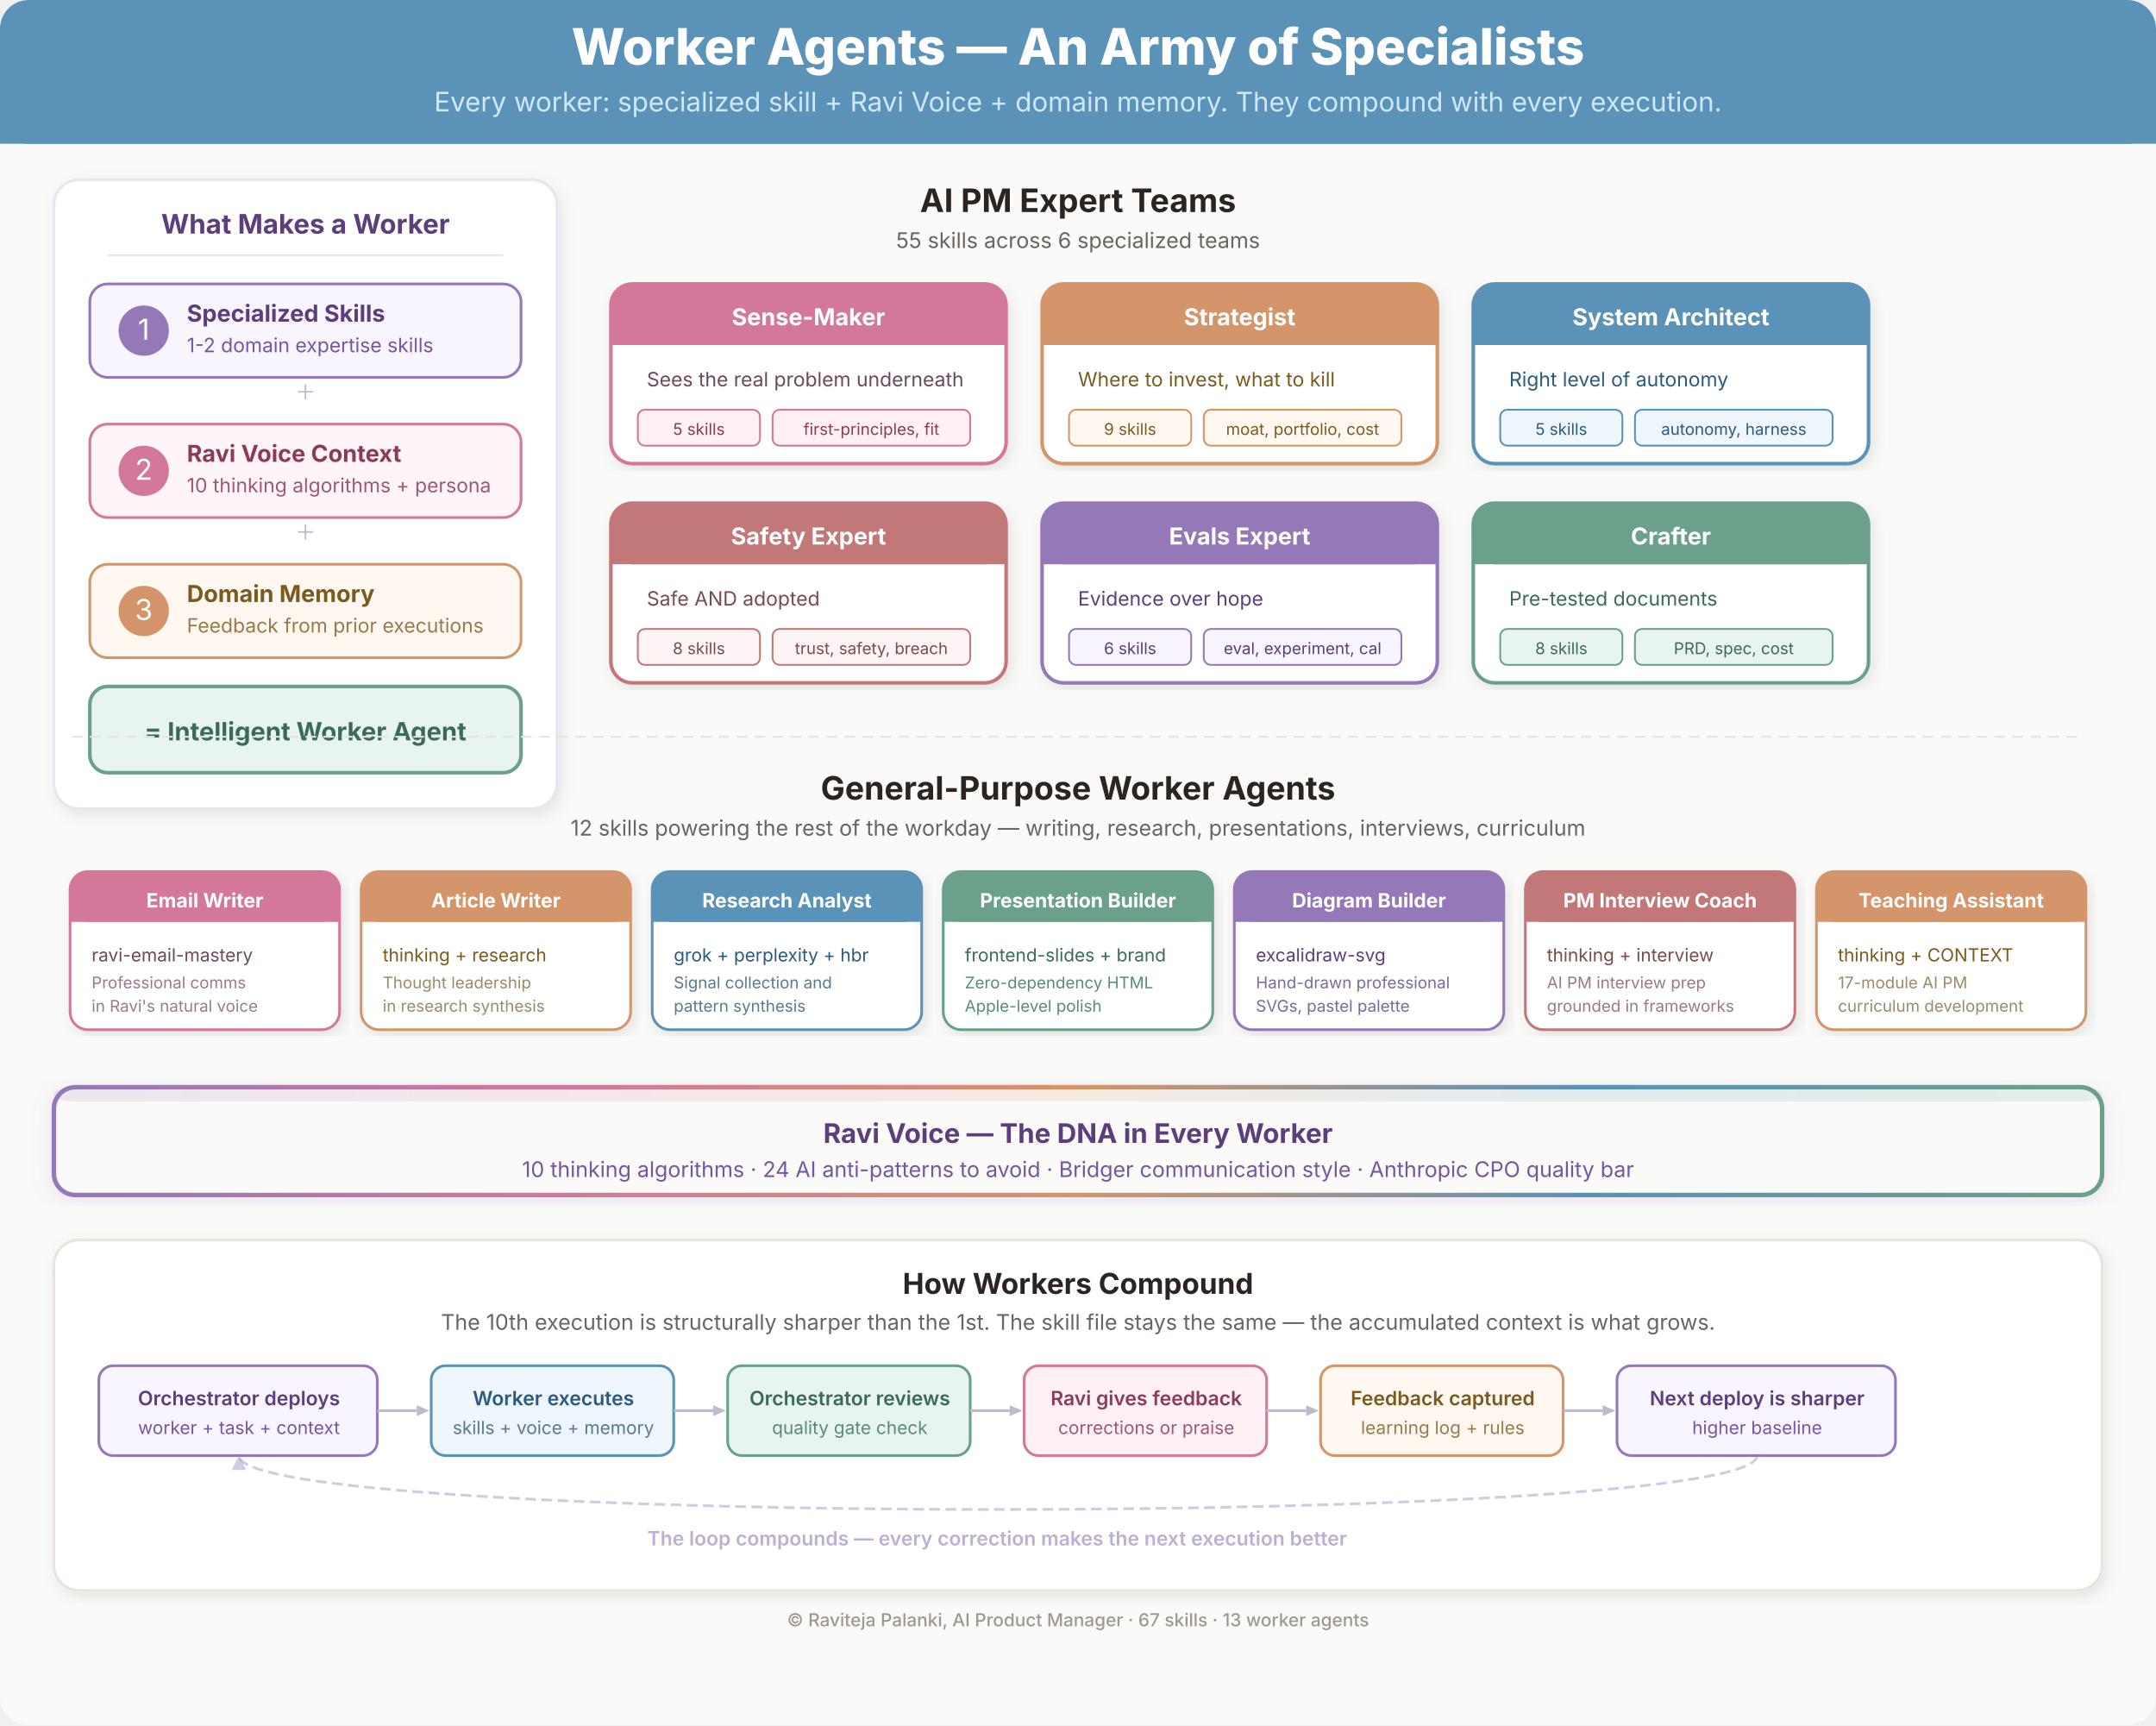
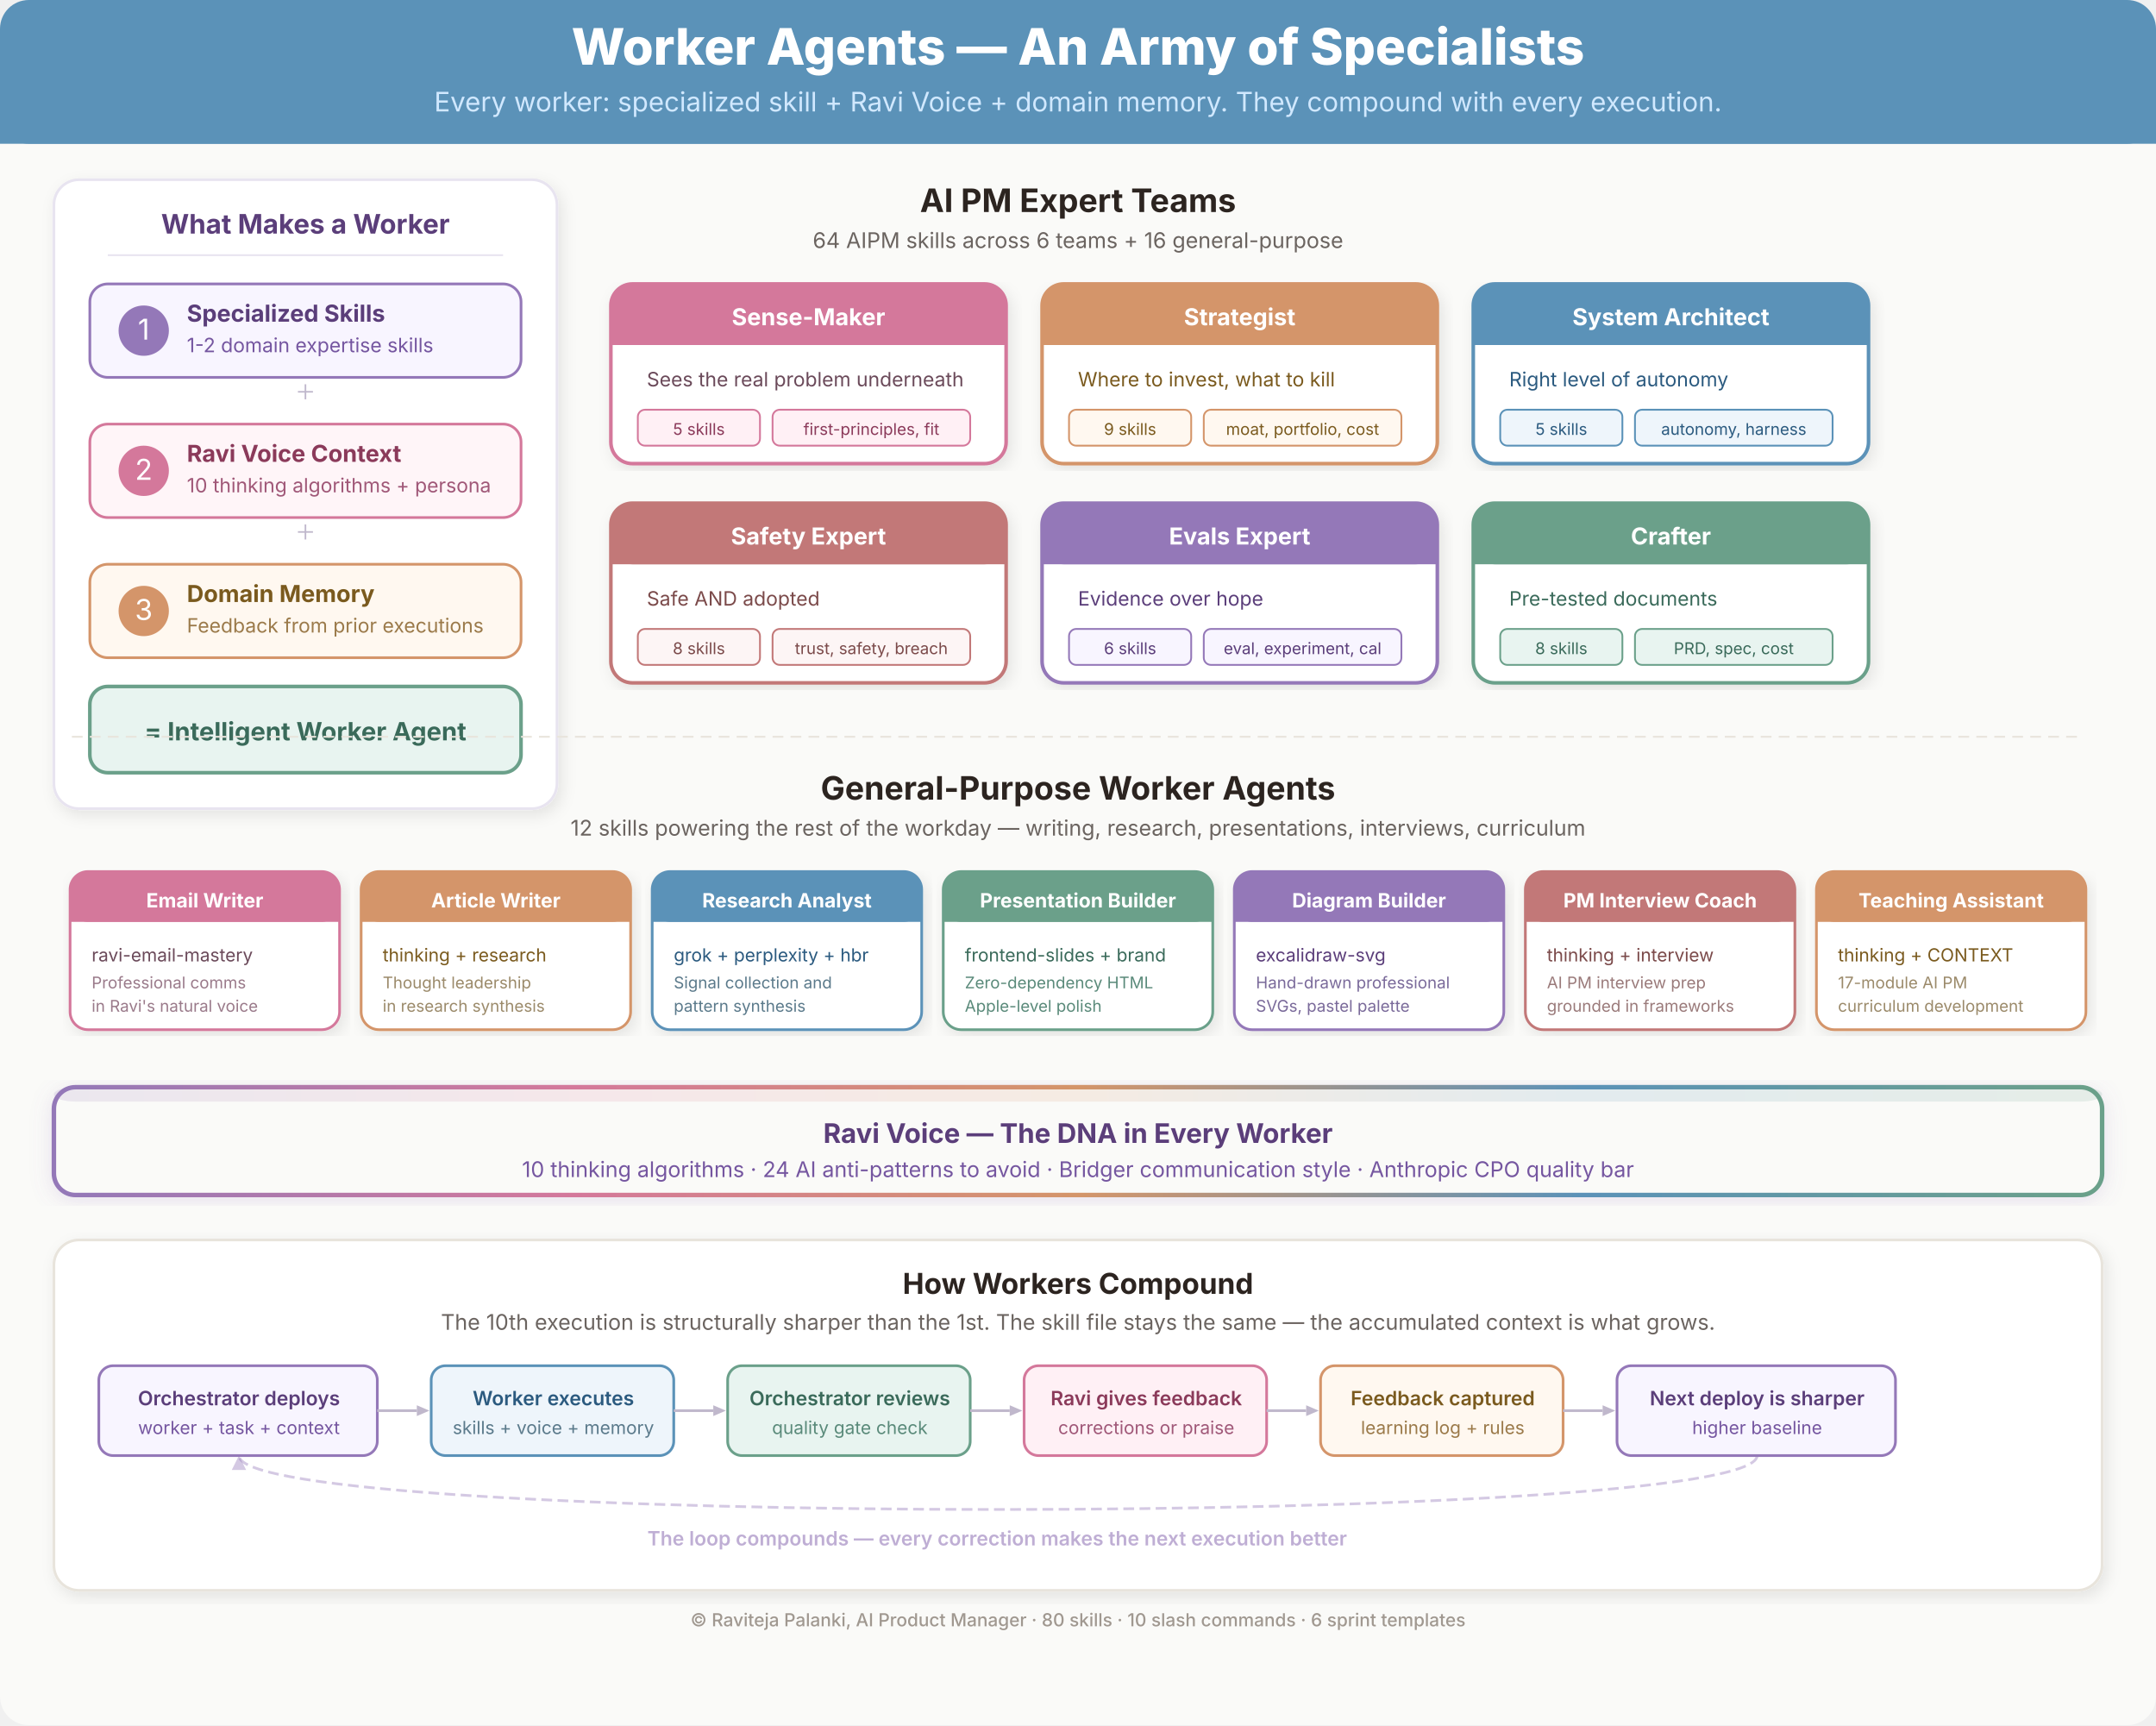
<svg xmlns="http://www.w3.org/2000/svg" viewBox="0 0 1200 960" width="1200" height="960">
  <defs>
    <filter id="s" x="-4%" y="-4%" width="108%" height="108%">
      <feDropShadow dx="2" dy="3" stdDeviation="4" flood-color="#000000" flood-opacity="0.09" />
    </filter>
    <filter id="glow" x="-10%" y="-10%" width="120%" height="120%">
      <feDropShadow dx="0" dy="2" stdDeviation="6" flood-color="#9478B8" flood-opacity="0.19" />
    </filter>
    <linearGradient id="dnaGrad" x1="0%" y1="0%" x2="100%" y2="0%">
      <stop offset="0%" stop-color="#9478B8" />
      <stop offset="25%" stop-color="#D4789B" />
      <stop offset="50%" stop-color="#D4956A" />
      <stop offset="75%" stop-color="#5B92B8" />
      <stop offset="100%" stop-color="#6BA08A" />
    </linearGradient>
  </defs>
  <rect width="1200" height="960" rx="16" fill="#FAFAF8" />
  <rect x="0" y="0" width="1200" height="80" rx="16" fill="#5B92B8" />
  <rect x="0" y="60" width="1200" height="20" fill="#5B92B8" />
  <text x="600" y="36" text-anchor="middle" fill="#FFFFFF" font-size="28" font-weight="800" font-family="Inter, Segoe UI, sans-serif">Worker Agents — An Army of Specialists</text>
  <text x="600" y="62" text-anchor="middle" fill="#D0E8FF" font-size="15" font-family="Inter, sans-serif">Every worker: specialized skill + Ravi Voice + domain memory. They compound with every execution.</text>
  <rect x="30" y="100" width="280" height="350" rx="14" fill="#FFFFFF" stroke="#E8E4F0" stroke-width="1.5" filter="url(#s)" />
  <text x="170" y="130" text-anchor="middle" fill="#5B3E7A" font-size="15" font-weight="700" font-family="Inter, sans-serif">What Makes a Worker</text>
  <line x1="60" y1="142" x2="280" y2="142" stroke="#E8E4F0" stroke-width="1" />
  <rect x="50" y="158" width="240" height="52" rx="10" fill="#F8F5FF" stroke="#9478B8" stroke-width="1.5" />
  <circle cx="80" cy="184" r="14" fill="#9478B8" />
  <text x="80" y="189" text-anchor="middle" fill="#FFFFFF" font-size="16" font-family="Inter, sans-serif">1</text>
  <text x="104" y="179" fill="#5B3E7A" font-size="13" font-weight="700" font-family="Inter, sans-serif">Specialized Skills</text>
  <text x="104" y="196" fill="#7556A0" font-size="11" font-family="Inter, sans-serif">1-2 domain expertise skills</text>
  <text x="170" y="224" text-anchor="middle" fill="#C0B8CC" font-size="18">+</text>
  <rect x="50" y="236" width="240" height="52" rx="10" fill="#FFF5F8" stroke="#D4789B" stroke-width="1.5" />
  <circle cx="80" cy="262" r="14" fill="#D4789B" />
  <text x="80" y="267" text-anchor="middle" fill="#FFFFFF" font-size="16" font-family="Inter, sans-serif">2</text>
  <text x="104" y="257" fill="#8B3A5A" font-size="13" font-weight="700" font-family="Inter, sans-serif">Ravi Voice Context</text>
  <text x="104" y="274" fill="#A05878" font-size="11" font-family="Inter, sans-serif">10 thinking algorithms + persona</text>
  <text x="170" y="302" text-anchor="middle" fill="#C0B8CC" font-size="18">+</text>
  <rect x="50" y="314" width="240" height="52" rx="10" fill="#FFF8F0" stroke="#D4956A" stroke-width="1.5" />
  <circle cx="80" cy="340" r="14" fill="#D4956A" />
  <text x="80" y="345" text-anchor="middle" fill="#FFFFFF" font-size="16" font-family="Inter, sans-serif">3</text>
  <text x="104" y="335" fill="#7A5A1E" font-size="13" font-weight="700" font-family="Inter, sans-serif">Domain Memory</text>
  <text x="104" y="352" fill="#9B7A4A" font-size="11" font-family="Inter, sans-serif">Feedback from prior executions</text>
  <rect x="50" y="382" width="240" height="48" rx="10" fill="#E8F4F0" stroke="#6BA08A" stroke-width="2" />
  <text x="170" y="412" text-anchor="middle" fill="#3A6A5A" font-size="14" font-weight="700" font-family="Inter, sans-serif">= Intelligent Worker Agent</text>
  <text x="600" y="118" text-anchor="middle" fill="#2C2420" font-size="18" font-weight="700" font-family="Inter, sans-serif">AI PM Expert Teams</text>
-   <text x="600" y="138" text-anchor="middle" fill="#6B6460" font-size="12" font-family="Inter, sans-serif">55 skills across 6 specialized teams</text>
+   <text x="600" y="138" text-anchor="middle" fill="#6B6460" font-size="12" font-family="Inter, sans-serif">64 AIPM skills across 6 teams + 16 general-purpose</text>
  <rect x="340" y="158" width="220" height="100" rx="12" fill="#FFFFFF" stroke="#D4789B" stroke-width="2" filter="url(#s)" />
  <rect x="340" y="158" width="220" height="34" rx="12" fill="#D4789B" />
  <rect x="340" y="178" width="220" height="14" fill="#D4789B" />
  <text x="450" y="181" text-anchor="middle" fill="#FFFFFF" font-size="13" font-weight="700" font-family="Inter, sans-serif">Sense-Maker</text>
  <text x="360" y="215" fill="#6B4A5A" font-size="11" font-family="Inter, sans-serif">Sees the real problem underneath</text>
  <rect x="355" y="228" width="68" height="20" rx="4" fill="#FFF0F5" stroke="#D4789B" stroke-width="1" />
  <text x="389" y="242" text-anchor="middle" fill="#8B3A5A" font-size="9" font-family="Inter, sans-serif">5 skills</text>
  <rect x="430" y="228" width="110" height="20" rx="4" fill="#FFF0F5" stroke="#D4789B" stroke-width="1" />
  <text x="485" y="242" text-anchor="middle" fill="#8B3A5A" font-size="9" font-family="Inter, sans-serif">first-principles, fit</text>
  <rect x="580" y="158" width="220" height="100" rx="12" fill="#FFFFFF" stroke="#D4956A" stroke-width="2" filter="url(#s)" />
  <rect x="580" y="158" width="220" height="34" rx="12" fill="#D4956A" />
  <rect x="580" y="178" width="220" height="14" fill="#D4956A" />
  <text x="690" y="181" text-anchor="middle" fill="#FFFFFF" font-size="13" font-weight="700" font-family="Inter, sans-serif">Strategist</text>
  <text x="600" y="215" fill="#7A5A1E" font-size="11" font-family="Inter, sans-serif">Where to invest, what to kill</text>
  <rect x="595" y="228" width="68" height="20" rx="4" fill="#FFF8F0" stroke="#D4956A" stroke-width="1" />
  <text x="629" y="242" text-anchor="middle" fill="#7A5A1E" font-size="9" font-family="Inter, sans-serif">9 skills</text>
  <rect x="670" y="228" width="110" height="20" rx="4" fill="#FFF8F0" stroke="#D4956A" stroke-width="1" />
  <text x="725" y="242" text-anchor="middle" fill="#7A5A1E" font-size="9" font-family="Inter, sans-serif">moat, portfolio, cost</text>
  <rect x="820" y="158" width="220" height="100" rx="12" fill="#FFFFFF" stroke="#5B92B8" stroke-width="2" filter="url(#s)" />
  <rect x="820" y="158" width="220" height="34" rx="12" fill="#5B92B8" />
  <rect x="820" y="178" width="220" height="14" fill="#5B92B8" />
  <text x="930" y="181" text-anchor="middle" fill="#FFFFFF" font-size="13" font-weight="700" font-family="Inter, sans-serif">System Architect</text>
  <text x="840" y="215" fill="#2B5A7F" font-size="11" font-family="Inter, sans-serif">Right level of autonomy</text>
  <rect x="835" y="228" width="68" height="20" rx="4" fill="#EEF5FB" stroke="#5B92B8" stroke-width="1" />
  <text x="869" y="242" text-anchor="middle" fill="#2B5A7F" font-size="9" font-family="Inter, sans-serif">5 skills</text>
  <rect x="910" y="228" width="110" height="20" rx="4" fill="#EEF5FB" stroke="#5B92B8" stroke-width="1" />
  <text x="965" y="242" text-anchor="middle" fill="#2B5A7F" font-size="9" font-family="Inter, sans-serif">autonomy, harness</text>
  <rect x="340" y="280" width="220" height="100" rx="12" fill="#FFFFFF" stroke="#C27878" stroke-width="2" filter="url(#s)" />
  <rect x="340" y="280" width="220" height="34" rx="12" fill="#C27878" />
  <rect x="340" y="300" width="220" height="14" fill="#C27878" />
  <text x="450" y="303" text-anchor="middle" fill="#FFFFFF" font-size="13" font-weight="700" font-family="Inter, sans-serif">Safety Expert</text>
  <text x="360" y="337" fill="#7B4A4A" font-size="11" font-family="Inter, sans-serif">Safe AND adopted</text>
  <rect x="355" y="350" width="68" height="20" rx="4" fill="#FDF5F5" stroke="#C27878" stroke-width="1" />
  <text x="389" y="364" text-anchor="middle" fill="#7B4A4A" font-size="9" font-family="Inter, sans-serif">8 skills</text>
  <rect x="430" y="350" width="110" height="20" rx="4" fill="#FDF5F5" stroke="#C27878" stroke-width="1" />
  <text x="485" y="364" text-anchor="middle" fill="#7B4A4A" font-size="9" font-family="Inter, sans-serif">trust, safety, breach</text>
  <rect x="580" y="280" width="220" height="100" rx="12" fill="#FFFFFF" stroke="#9478B8" stroke-width="2" filter="url(#s)" />
  <rect x="580" y="280" width="220" height="34" rx="12" fill="#9478B8" />
  <rect x="580" y="300" width="220" height="14" fill="#9478B8" />
  <text x="690" y="303" text-anchor="middle" fill="#FFFFFF" font-size="13" font-weight="700" font-family="Inter, sans-serif">Evals Expert</text>
  <text x="600" y="337" fill="#5B3E7A" font-size="11" font-family="Inter, sans-serif">Evidence over hope</text>
  <rect x="595" y="350" width="68" height="20" rx="4" fill="#F8F5FF" stroke="#9478B8" stroke-width="1" />
  <text x="629" y="364" text-anchor="middle" fill="#5B3E7A" font-size="9" font-family="Inter, sans-serif">6 skills</text>
  <rect x="670" y="350" width="110" height="20" rx="4" fill="#F8F5FF" stroke="#9478B8" stroke-width="1" />
  <text x="725" y="364" text-anchor="middle" fill="#5B3E7A" font-size="9" font-family="Inter, sans-serif">eval, experiment, cal</text>
  <rect x="820" y="280" width="220" height="100" rx="12" fill="#FFFFFF" stroke="#6BA08A" stroke-width="2" filter="url(#s)" />
  <rect x="820" y="280" width="220" height="34" rx="12" fill="#6BA08A" />
  <rect x="820" y="300" width="220" height="14" fill="#6BA08A" />
  <text x="930" y="303" text-anchor="middle" fill="#FFFFFF" font-size="13" font-weight="700" font-family="Inter, sans-serif">Crafter</text>
  <text x="840" y="337" fill="#3A6A5A" font-size="11" font-family="Inter, sans-serif">Pre-tested documents</text>
  <rect x="835" y="350" width="68" height="20" rx="4" fill="#E8F4F0" stroke="#6BA08A" stroke-width="1" />
  <text x="869" y="364" text-anchor="middle" fill="#3A6A5A" font-size="9" font-family="Inter, sans-serif">8 skills</text>
  <rect x="910" y="350" width="110" height="20" rx="4" fill="#E8F4F0" stroke="#6BA08A" stroke-width="1" />
  <text x="965" y="364" text-anchor="middle" fill="#3A6A5A" font-size="9" font-family="Inter, sans-serif">PRD, spec, cost</text>
  <line x1="40" y1="410" x2="1160" y2="410" stroke="#E8E4DC" stroke-width="1" stroke-dasharray="6,4" />
  <text x="600" y="445" text-anchor="middle" fill="#2C2420" font-size="18" font-weight="700" font-family="Inter, sans-serif">General-Purpose Worker Agents</text>
  <text x="600" y="465" text-anchor="middle" fill="#6B6460" font-size="12" font-family="Inter, sans-serif">12 skills powering the rest of the workday — writing, research, presentations, interviews, curriculum</text>
  <rect x="39" y="485" width="150" height="88" rx="10" fill="#FFFFFF" stroke="#D4789B" stroke-width="1.5" filter="url(#s)" />
  <rect x="39" y="485" width="150" height="28" rx="10" fill="#D4789B" />
  <rect x="39" y="503" width="150" height="10" fill="#D4789B" />
  <text x="114" y="505" text-anchor="middle" fill="#FFFFFF" font-size="11" font-weight="700" font-family="Inter, sans-serif">Email Writer</text>
  <text x="51" y="535" fill="#6B4A5A" font-size="10" font-family="Inter, sans-serif">ravi-email-mastery</text>
  <text x="51" y="550" fill="#9A7A8A" font-size="9" font-family="Inter, sans-serif">Professional comms</text>
  <text x="51" y="563" fill="#9A7A8A" font-size="9" font-family="Inter, sans-serif">in Ravi's natural voice</text>
  <rect x="201" y="485" width="150" height="88" rx="10" fill="#FFFFFF" stroke="#D4956A" stroke-width="1.5" filter="url(#s)" />
  <rect x="201" y="485" width="150" height="28" rx="10" fill="#D4956A" />
  <rect x="201" y="503" width="150" height="10" fill="#D4956A" />
  <text x="276" y="505" text-anchor="middle" fill="#FFFFFF" font-size="11" font-weight="700" font-family="Inter, sans-serif">Article Writer</text>
  <text x="213" y="535" fill="#7A5A1E" font-size="10" font-family="Inter, sans-serif">thinking + research</text>
  <text x="213" y="550" fill="#9B8A6A" font-size="9" font-family="Inter, sans-serif">Thought leadership</text>
  <text x="213" y="563" fill="#9B8A6A" font-size="9" font-family="Inter, sans-serif">in research synthesis</text>
  <rect x="363" y="485" width="150" height="88" rx="10" fill="#FFFFFF" stroke="#5B92B8" stroke-width="1.5" filter="url(#s)" />
  <rect x="363" y="485" width="150" height="28" rx="10" fill="#5B92B8" />
  <rect x="363" y="503" width="150" height="10" fill="#5B92B8" />
  <text x="438" y="505" text-anchor="middle" fill="#FFFFFF" font-size="11" font-weight="700" font-family="Inter, sans-serif">Research Analyst</text>
  <text x="375" y="535" fill="#2B5A7F" font-size="10" font-family="Inter, sans-serif">grok + perplexity + hbr</text>
  <text x="375" y="550" fill="#5B7A8B" font-size="9" font-family="Inter, sans-serif">Signal collection and</text>
  <text x="375" y="563" fill="#5B7A8B" font-size="9" font-family="Inter, sans-serif">pattern synthesis</text>
  <rect x="525" y="485" width="150" height="88" rx="10" fill="#FFFFFF" stroke="#6BA08A" stroke-width="1.5" filter="url(#s)" />
  <rect x="525" y="485" width="150" height="28" rx="10" fill="#6BA08A" />
  <rect x="525" y="503" width="150" height="10" fill="#6BA08A" />
  <text x="600" y="505" text-anchor="middle" fill="#FFFFFF" font-size="11" font-weight="700" font-family="Inter, sans-serif">Presentation Builder</text>
  <text x="537" y="535" fill="#3A6A5A" font-size="10" font-family="Inter, sans-serif">frontend-slides + brand</text>
  <text x="537" y="550" fill="#5A8A7A" font-size="9" font-family="Inter, sans-serif">Zero-dependency HTML</text>
  <text x="537" y="563" fill="#5A8A7A" font-size="9" font-family="Inter, sans-serif">Apple-level polish</text>
  <rect x="687" y="485" width="150" height="88" rx="10" fill="#FFFFFF" stroke="#9478B8" stroke-width="1.5" filter="url(#s)" />
  <rect x="687" y="485" width="150" height="28" rx="10" fill="#9478B8" />
  <rect x="687" y="503" width="150" height="10" fill="#9478B8" />
  <text x="762" y="505" text-anchor="middle" fill="#FFFFFF" font-size="11" font-weight="700" font-family="Inter, sans-serif">Diagram Builder</text>
  <text x="699" y="535" fill="#5B3E7A" font-size="10" font-family="Inter, sans-serif">excalidraw-svg</text>
  <text x="699" y="550" fill="#7A6A9A" font-size="9" font-family="Inter, sans-serif">Hand-drawn professional</text>
  <text x="699" y="563" fill="#7A6A9A" font-size="9" font-family="Inter, sans-serif">SVGs, pastel palette</text>
  <rect x="849" y="485" width="150" height="88" rx="10" fill="#FFFFFF" stroke="#C27878" stroke-width="1.5" filter="url(#s)" />
  <rect x="849" y="485" width="150" height="28" rx="10" fill="#C27878" />
  <rect x="849" y="503" width="150" height="10" fill="#C27878" />
  <text x="924" y="505" text-anchor="middle" fill="#FFFFFF" font-size="11" font-weight="700" font-family="Inter, sans-serif">PM Interview Coach</text>
  <text x="861" y="535" fill="#7B4A4A" font-size="10" font-family="Inter, sans-serif">thinking + interview</text>
  <text x="861" y="550" fill="#9A7A7A" font-size="9" font-family="Inter, sans-serif">AI PM interview prep</text>
  <text x="861" y="563" fill="#9A7A7A" font-size="9" font-family="Inter, sans-serif">grounded in frameworks</text>
  <rect x="1011" y="485" width="150" height="88" rx="10" fill="#FFFFFF" stroke="#D4956A" stroke-width="1.5" filter="url(#s)" />
  <rect x="1011" y="485" width="150" height="28" rx="10" fill="#D4956A" />
  <rect x="1011" y="503" width="150" height="10" fill="#D4956A" />
  <text x="1086" y="505" text-anchor="middle" fill="#FFFFFF" font-size="11" font-weight="700" font-family="Inter, sans-serif">Teaching Assistant</text>
  <text x="1023" y="535" fill="#7A5A1E" font-size="10" font-family="Inter, sans-serif">thinking + CONTEXT</text>
  <text x="1023" y="550" fill="#9B8A6A" font-size="9" font-family="Inter, sans-serif">17-module AI PM</text>
  <text x="1023" y="563" fill="#9B8A6A" font-size="9" font-family="Inter, sans-serif">curriculum development</text>
  <rect x="30" y="605" width="1140" height="60" rx="12" fill="#FAFAF8" stroke="url(#dnaGrad)" stroke-width="2.5" filter="url(#glow)" />
  <rect x="30" y="605" width="1140" height="8" rx="12" fill="url(#dnaGrad)" opacity="0.15" />
  <text x="600" y="636" text-anchor="middle" fill="#5B3E7A" font-size="15" font-weight="700" font-family="Inter, sans-serif">Ravi Voice — The DNA in Every Worker</text>
  <text x="600" y="655" text-anchor="middle" fill="#7556A0" font-size="12" font-family="Inter, sans-serif">10 thinking algorithms  ·  24 AI anti-patterns to avoid  ·  Bridger communication style  ·  Anthropic CPO quality bar</text>
  <rect x="30" y="690" width="1140" height="195" rx="14" fill="#FFFFFF" stroke="#E8E4DC" stroke-width="1.5" filter="url(#s)" />
  <text x="600" y="720" text-anchor="middle" fill="#2C2420" font-size="16" font-weight="700" font-family="Inter, sans-serif">How Workers Compound</text>
  <text x="600" y="740" text-anchor="middle" fill="#6B6460" font-size="12" font-family="Inter, sans-serif">The 10th execution is structurally sharper than the 1st. The skill file stays the same — the accumulated context is what grows.</text>
  <rect x="55" y="760" width="155" height="50" rx="8" fill="#F8F5FF" stroke="#9478B8" stroke-width="1.5" />
  <text x="133" y="782" text-anchor="middle" fill="#5B3E7A" font-size="11" font-weight="600" font-family="Inter, sans-serif">Orchestrator deploys</text>
  <text x="133" y="798" text-anchor="middle" fill="#7556A0" font-size="10" font-family="Inter, sans-serif">worker + task + context</text>
  <path d="M 210 785 L 232 785" stroke="#C0B8CC" stroke-width="1.5" fill="none" />
  <polygon points="232,782 239,785 232,788" fill="#C0B8CC" />
  <rect x="240" y="760" width="135" height="50" rx="8" fill="#EEF5FB" stroke="#5B92B8" stroke-width="1.5" />
  <text x="308" y="782" text-anchor="middle" fill="#2B5A7F" font-size="11" font-weight="600" font-family="Inter, sans-serif">Worker executes</text>
  <text x="308" y="798" text-anchor="middle" fill="#5B7A8B" font-size="10" font-family="Inter, sans-serif">skills + voice + memory</text>
  <path d="M 375 785 L 397 785" stroke="#C0B8CC" stroke-width="1.5" fill="none" />
  <polygon points="397,782 404,785 397,788" fill="#C0B8CC" />
  <rect x="405" y="760" width="135" height="50" rx="8" fill="#E8F4F0" stroke="#6BA08A" stroke-width="1.5" />
  <text x="473" y="782" text-anchor="middle" fill="#3A6A5A" font-size="11" font-weight="600" font-family="Inter, sans-serif">Orchestrator reviews</text>
  <text x="473" y="798" text-anchor="middle" fill="#5A8A7A" font-size="10" font-family="Inter, sans-serif">quality gate check</text>
  <path d="M 540 785 L 562 785" stroke="#C0B8CC" stroke-width="1.5" fill="none" />
  <polygon points="562,782 569,785 562,788" fill="#C0B8CC" />
  <rect x="570" y="760" width="135" height="50" rx="8" fill="#FFF0F5" stroke="#D4789B" stroke-width="1.5" />
  <text x="638" y="782" text-anchor="middle" fill="#8B3A5A" font-size="11" font-weight="600" font-family="Inter, sans-serif">Ravi gives feedback</text>
  <text x="638" y="798" text-anchor="middle" fill="#A05878" font-size="10" font-family="Inter, sans-serif">corrections or praise</text>
  <path d="M 705 785 L 727 785" stroke="#C0B8CC" stroke-width="1.5" fill="none" />
  <polygon points="727,782 734,785 727,788" fill="#C0B8CC" />
  <rect x="735" y="760" width="135" height="50" rx="8" fill="#FFF8F0" stroke="#D4956A" stroke-width="1.5" />
  <text x="803" y="782" text-anchor="middle" fill="#7A5A1E" font-size="11" font-weight="600" font-family="Inter, sans-serif">Feedback captured</text>
  <text x="803" y="798" text-anchor="middle" fill="#9B7A4A" font-size="10" font-family="Inter, sans-serif">learning log + rules</text>
  <path d="M 870 785 L 892 785" stroke="#C0B8CC" stroke-width="1.5" fill="none" />
  <polygon points="892,782 899,785 892,788" fill="#C0B8CC" />
  <rect x="900" y="760" width="155" height="50" rx="8" fill="#F8F5FF" stroke="#9478B8" stroke-width="1.5" />
  <text x="978" y="782" text-anchor="middle" fill="#5B3E7A" font-size="11" font-weight="600" font-family="Inter, sans-serif">Next deploy is sharper</text>
  <text x="978" y="798" text-anchor="middle" fill="#7556A0" font-size="10" font-family="Inter, sans-serif">higher baseline</text>
  <path d="M 978 810 C 978 850, 133 850, 133 810" stroke="#9478B8" stroke-width="1.5" fill="none" stroke-dasharray="6,3" opacity="0.4" />
  <polygon points="133,810 129,818 137,818" fill="#9478B8" opacity="0.4" />
  <text x="555" y="860" text-anchor="middle" fill="#9478B8" font-size="11" font-weight="600" font-family="Inter, sans-serif" opacity="0.6">The loop compounds — every correction makes the next execution better</text>
  <text x="600" y="905" text-anchor="middle" font-family="Inter, sans-serif" font-size="10" fill="#A09890" font-weight="500">
-     © Raviteja Palanki, AI Product Manager · 67 skills · 13 worker agents
+     © Raviteja Palanki, AI Product Manager · 80 skills · 10 slash commands · 6 sprint templates
  </text>
</svg>
